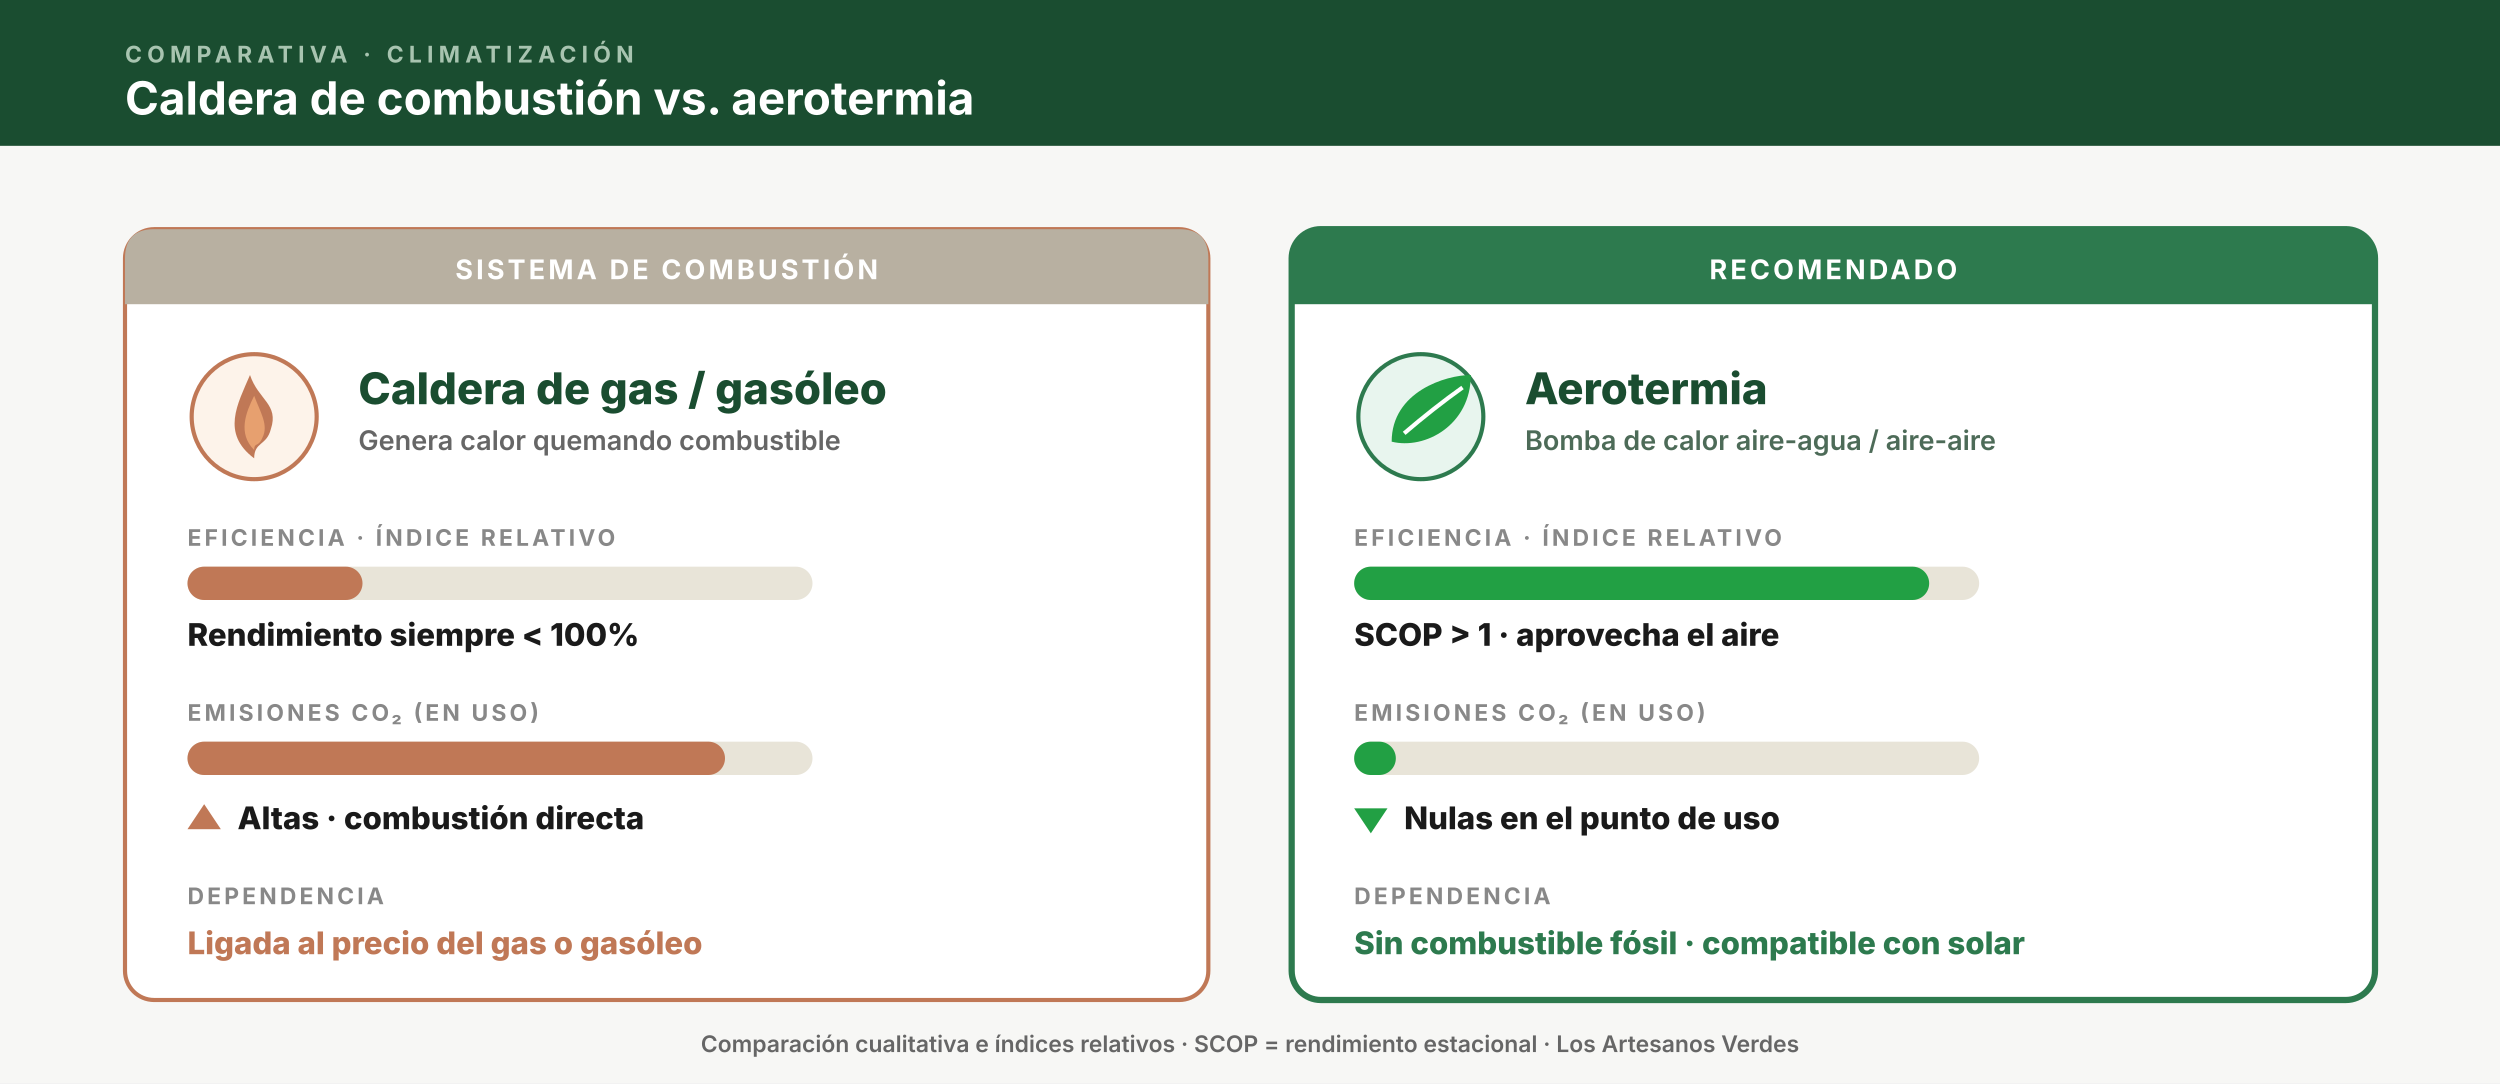
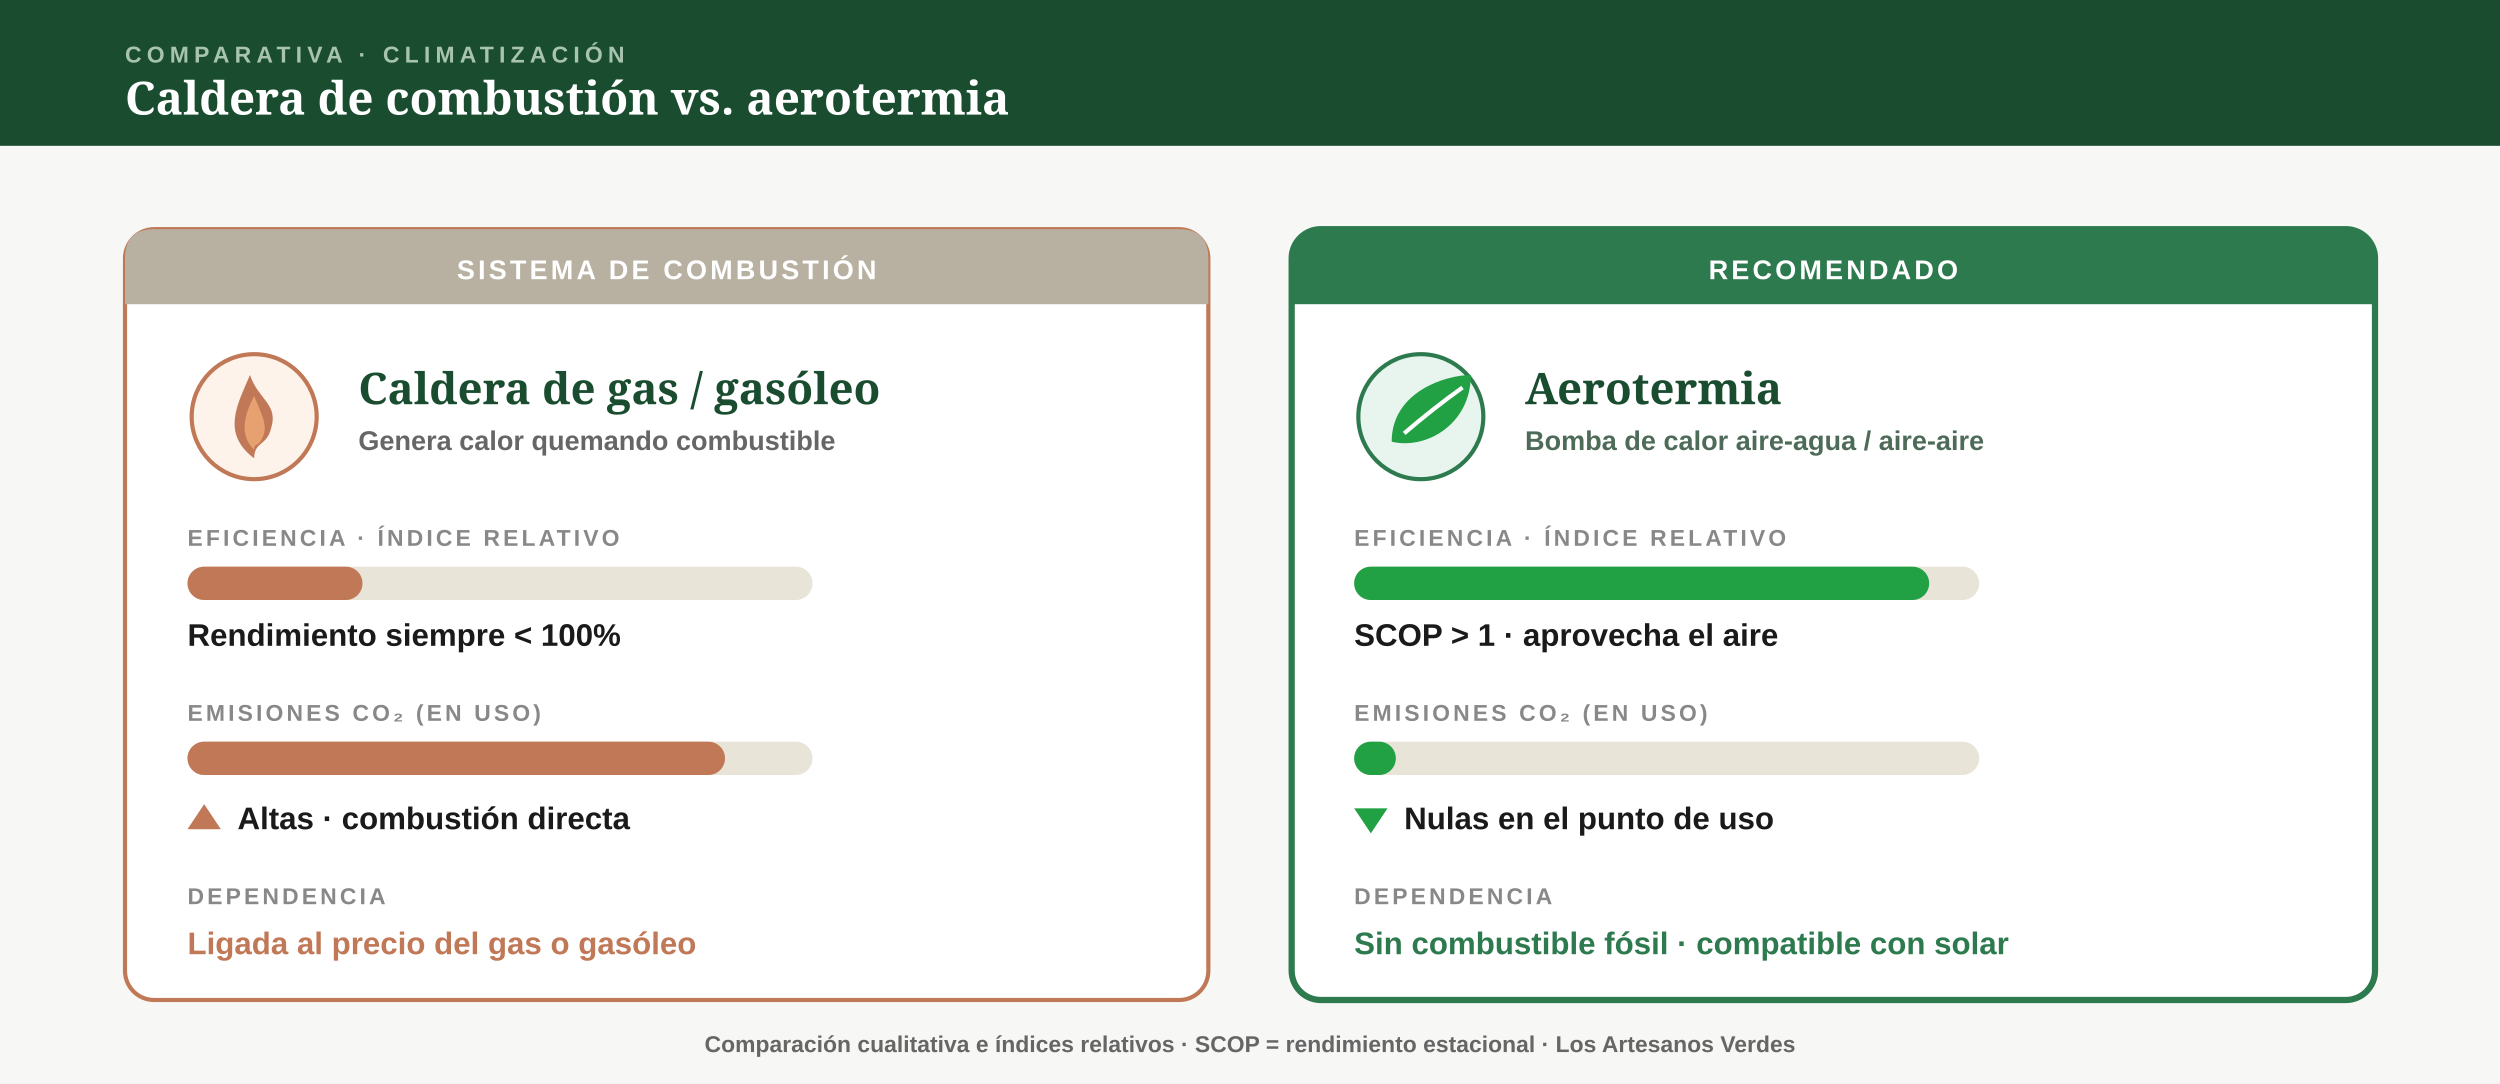
- <svg xmlns="http://www.w3.org/2000/svg" viewBox="0 0 1200 520" width="100%" preserveAspectRatio="xMidYMid meet" role="img" aria-labelledby="ac-title ac-desc" font-family="Manrope, -apple-system, sans-serif">
+ <svg xmlns="http://www.w3.org/2000/svg" viewBox="0 0 1200 520" width="100%" preserveAspectRatio="xMidYMid meet" role="img" aria-labelledby="ac-title ac-desc" font-family="'Source Sans 3', Arial, sans-serif">
  <rect width="1200" height="520" fill="#f7f7f5" />
  <rect x="0" y="0" width="1200" height="70" fill="#1a4d30" />
  <text x="60" y="30" fill="#a8c4b0" font-size="11" font-weight="700" letter-spacing="2.5">COMPARATIVA · CLIMATIZACIÓN</text>
-   <text x="60" y="55" fill="#ffffff" font-size="22" font-weight="700">Caldera de combustión vs. aerotermia</text>
+   <text x="60" y="55" fill="#ffffff" font-size="22" font-weight="700" font-family="'Source Serif 4', Georgia, serif">Caldera de combustión vs. aerotermia</text>
  <g>
    <rect x="60" y="110" width="520" height="370" rx="14" fill="#ffffff" stroke="#c07856" stroke-width="2" />
    <path d="M 60 146 L 60 124 Q 60 110 74 110 L 566 110 Q 580 110 580 124 L 580 146 Z" fill="#b8b0a1" />
    <text x="320" y="134" fill="#ffffff" font-size="13" font-weight="700" letter-spacing="1.5" text-anchor="middle">SISTEMA DE COMBUSTIÓN</text>
    <circle cx="122" cy="200" r="30" fill="#fdf3ea" stroke="#c07856" stroke-width="2" />
    <g transform="translate(122, 200)">
      <path d="M 0 20 C -16 8 -8 -6 -2 -20 C 2 -8 12 -6 8 6 C 6 14 0 12 0 20 Z" fill="#c07856" />
      <path d="M 0 16 C -8 8 -4 -2 0 -10 C 3 -2 7 4 4 10 C 2 15 0 12 0 16 Z" fill="#e7a06f" />
    </g>
-     <text x="172" y="194" fill="#1a4d30" font-size="21" font-weight="800">Caldera de gas / gasóleo</text>
+     <text x="172" y="194" fill="#1a4d30" font-size="21" font-weight="700" font-family="'Source Serif 4', Georgia, serif">Caldera de gas / gasóleo</text>
    <text x="172" y="216" fill="#666" font-size="13" font-weight="600">Genera calor quemando combustible</text>
    <text x="90" y="262" fill="#888" font-size="11" font-weight="700" letter-spacing="1.5">EFICIENCIA · ÍNDICE RELATIVO</text>
    <rect x="90" y="272" width="300" height="16" rx="8" fill="#e8e4d8" />
    <rect x="90" y="272" width="84" height="16" rx="8" fill="#c07856" />
-     <text x="90" y="310" fill="#1a1a1a" font-size="15" font-weight="800">Rendimiento siempre &lt; 100%</text>
+     <text x="90" y="310" fill="#1a1a1a" font-size="15" font-weight="700">Rendimiento siempre &lt; 100%</text>
    <text x="90" y="346" fill="#888" font-size="11" font-weight="700" letter-spacing="1.5">EMISIONES CO₂ (EN USO)</text>
    <rect x="90" y="356" width="300" height="16" rx="8" fill="#e8e4d8" />
    <rect x="90" y="356" width="258" height="16" rx="8" fill="#c07856" />
    <path d="M 90 398 L 98 386 L 106 398 Z" fill="#c07856" />
-     <text x="114" y="398" fill="#1a1a1a" font-size="15" font-weight="800">Altas · combustión directa</text>
+     <text x="114" y="398" fill="#1a1a1a" font-size="15" font-weight="700">Altas · combustión directa</text>
    <text x="90" y="434" fill="#888" font-size="11" font-weight="700" letter-spacing="1.5">DEPENDENCIA</text>
-     <text x="90" y="458" fill="#c07856" font-size="15" font-weight="800">Ligada al precio del gas o gasóleo</text>
+     <text x="90" y="458" fill="#c07856" font-size="15" font-weight="700">Ligada al precio del gas o gasóleo</text>
  </g>
  <g>
    <rect x="620" y="110" width="520" height="370" rx="14" fill="#ffffff" stroke="#2d7a4e" stroke-width="3" />
    <path d="M 620 146 L 620 124 Q 620 110 634 110 L 1126 110 Q 1140 110 1140 124 L 1140 146 Z" fill="#2d7a4e" />
    <text x="880" y="134" fill="#ffffff" font-size="13" font-weight="700" letter-spacing="1.5" text-anchor="middle">RECOMENDADO</text>
    <circle cx="682" cy="200" r="30" fill="#e8f5ee" stroke="#2d7a4e" stroke-width="2" />
    <g transform="translate(682, 200)">
      <path d="M -14 12 C -14 -12 12 -20 24 -20 C 24 4 2 16 -14 12 Z" fill="#22a044" />
      <path d="M -8 8 Q 6 -4 20 -14" stroke="#ffffff" stroke-width="2" fill="none" />
    </g>
-     <text x="732" y="194" fill="#1a4d30" font-size="21" font-weight="800">Aerotermia</text>
+     <text x="732" y="194" fill="#1a4d30" font-size="21" font-weight="700" font-family="'Source Serif 4', Georgia, serif">Aerotermia</text>
    <text x="732" y="216" fill="#4d6b58" font-size="13" font-weight="600">Bomba de calor aire-agua / aire-aire</text>
    <text x="650" y="262" fill="#888" font-size="11" font-weight="700" letter-spacing="1.5">EFICIENCIA · ÍNDICE RELATIVO</text>
    <rect x="650" y="272" width="300" height="16" rx="8" fill="#e8e4d8" />
    <rect x="650" y="272" width="276" height="16" rx="8" fill="#22a044" />
-     <text x="650" y="310" fill="#1a1a1a" font-size="15" font-weight="800">SCOP &gt; 1 · aprovecha el aire</text>
+     <text x="650" y="310" fill="#1a1a1a" font-size="15" font-weight="700">SCOP &gt; 1 · aprovecha el aire</text>
    <text x="650" y="346" fill="#888" font-size="11" font-weight="700" letter-spacing="1.5">EMISIONES CO₂ (EN USO)</text>
    <rect x="650" y="356" width="300" height="16" rx="8" fill="#e8e4d8" />
    <rect x="650" y="356" width="20" height="16" rx="8" fill="#22a044" />
    <path d="M 650 388 L 658 400 L 666 388 Z" fill="#22a044" />
-     <text x="674" y="398" fill="#1a1a1a" font-size="15" font-weight="800">Nulas en el punto de uso</text>
+     <text x="674" y="398" fill="#1a1a1a" font-size="15" font-weight="700">Nulas en el punto de uso</text>
    <text x="650" y="434" fill="#888" font-size="11" font-weight="700" letter-spacing="1.5">DEPENDENCIA</text>
-     <text x="650" y="458" fill="#2d7a4e" font-size="15" font-weight="800">Sin combustible fósil · compatible con solar</text>
+     <text x="650" y="458" fill="#2d7a4e" font-size="15" font-weight="700">Sin combustible fósil · compatible con solar</text>
  </g>
  <text x="600" y="505" fill="#666" font-size="11" font-weight="600" text-anchor="middle">Comparación cualitativa e índices relativos · SCOP = rendimiento estacional · Los Artesanos Verdes</text>
</svg>
